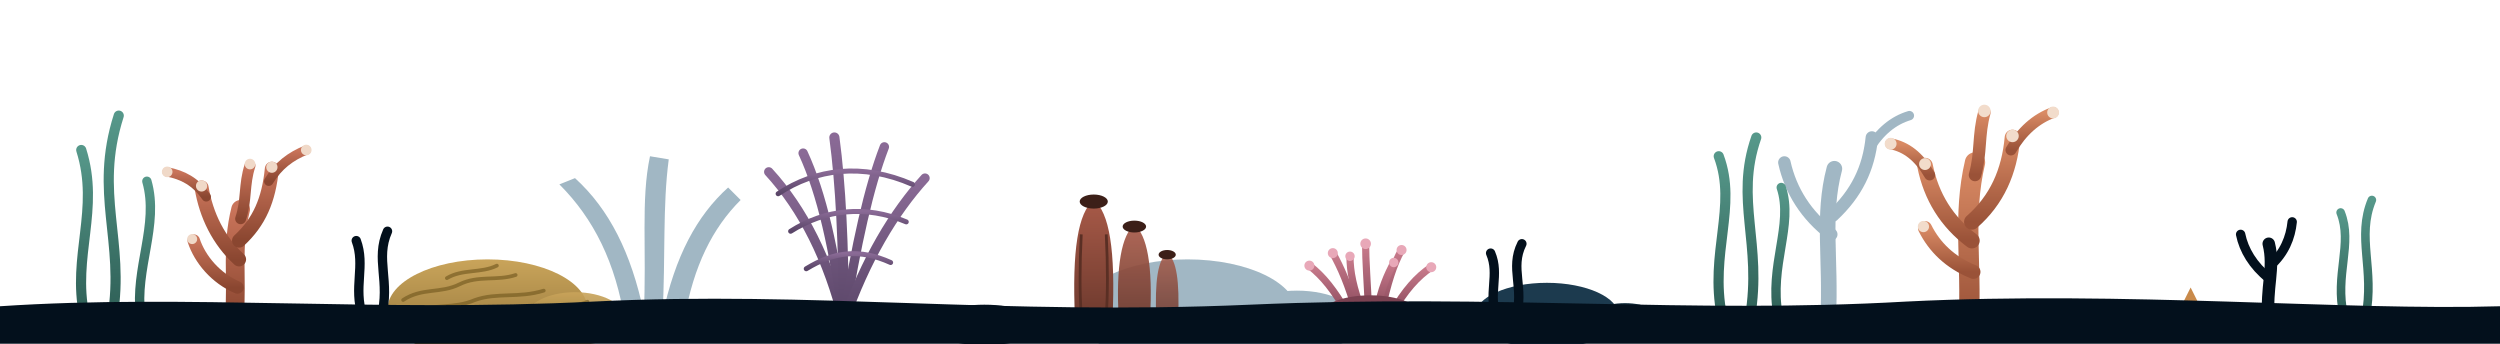
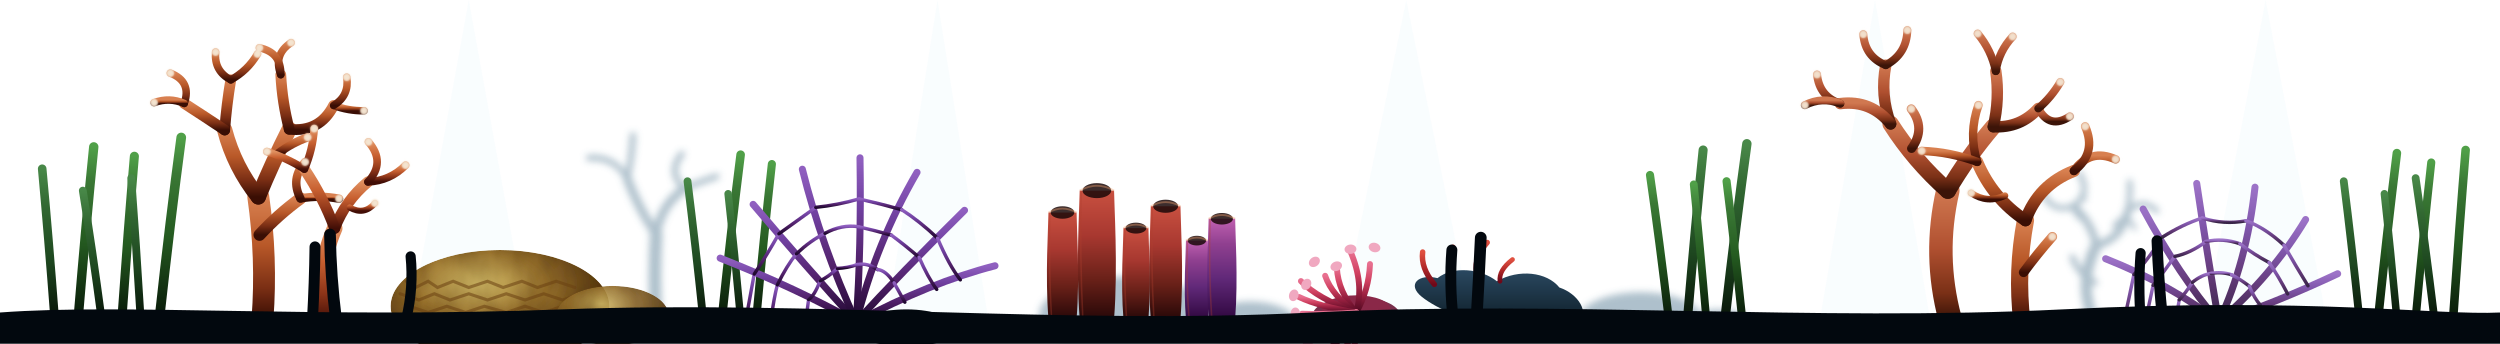
<svg xmlns="http://www.w3.org/2000/svg" viewBox="0 0 1600 220" preserveAspectRatio="none">
  <defs>
-     <linearGradient id="stag" x1="0" y1="1" x2="0" y2="0">
-       <stop offset="0" stop-color="#8a4630" />
-       <stop offset="1" stop-color="#c9745a" />
-     </linearGradient>
-     <linearGradient id="stag2" x1="0" y1="1" x2="0" y2="0">
-       <stop offset="0" stop-color="#9a5238" />
-       <stop offset="1" stop-color="#d98a64" />
-     </linearGradient>
-     <linearGradient id="brain" x1="0" y1="1" x2="0" y2="0">
-       <stop offset="0" stop-color="#8d7038" />
-       <stop offset="1" stop-color="#c9a45a" />
-     </linearGradient>
-     <linearGradient id="fan" x1="0" y1="1" x2="0" y2="0">
-       <stop offset="0" stop-color="#5a4668" />
-       <stop offset="1" stop-color="#8a6a96" />
-     </linearGradient>
-     <linearGradient id="barrel" x1="0" y1="1" x2="0" y2="0">
-       <stop offset="0" stop-color="#6e3a2e" />
-       <stop offset="1" stop-color="#a85a48" />
-     </linearGradient>
-     <linearGradient id="grass" x1="0" y1="1" x2="0" y2="0">
-       <stop offset="0" stop-color="#2e5f56" />
-       <stop offset="1" stop-color="#56988a" />
-     </linearGradient>
-     <linearGradient id="anem" x1="0" y1="1" x2="0" y2="0">
-       <stop offset="0" stop-color="#8a4a5c" />
-       <stop offset="1" stop-color="#c97b8c" />
-     </linearGradient>
+     <linearGradient id="g-stag1" x1="0" y1="1" x2="0" y2="0">
+       <stop offset="0%" stop-color="#3a0e04" />
+       <stop offset="25%" stop-color="#7a2e14" />
+       <stop offset="60%" stop-color="#b85828" />
+       <stop offset="100%" stop-color="#d88050" />
+     </linearGradient>
+     <linearGradient id="g-stag2" x1="0" y1="1" x2="0" y2="0">
+       <stop offset="0%" stop-color="#420e06" />
+       <stop offset="30%" stop-color="#8c3418" />
+       <stop offset="65%" stop-color="#c86030" />
+       <stop offset="100%" stop-color="#e09060" />
+     </linearGradient>
+     <linearGradient id="g-stag3" x1="0" y1="1" x2="0" y2="0">
+       <stop offset="0%" stop-color="#3c1408" />
+       <stop offset="20%" stop-color="#7a3016" />
+       <stop offset="55%" stop-color="#b05030" />
+       <stop offset="100%" stop-color="#d07850" />
+     </linearGradient>
+     <linearGradient id="g-brain" x1="0" y1="1" x2="0" y2="0">
+       <stop offset="0%" stop-color="#5a3510" />
+       <stop offset="30%" stop-color="#946020" />
+       <stop offset="65%" stop-color="#c09040" />
+       <stop offset="100%" stop-color="#d8b060" />
+     </linearGradient>
+     <linearGradient id="g-fan" x1="0" y1="1" x2="0" y2="0">
+       <stop offset="0%" stop-color="#200830" />
+       <stop offset="35%" stop-color="#502068" />
+       <stop offset="70%" stop-color="#7040a0" />
+       <stop offset="100%" stop-color="#9060c0" />
+     </linearGradient>
+     <linearGradient id="g-sponge" x1="0" y1="1" x2="0" y2="0">
+       <stop offset="0%" stop-color="#280808" />
+       <stop offset="30%" stop-color="#682018" />
+       <stop offset="65%" stop-color="#a83830" />
+       <stop offset="100%" stop-color="#c85040" />
+     </linearGradient>
+     <linearGradient id="g-sponge2" x1="0" y1="1" x2="0" y2="0">
+       <stop offset="0%" stop-color="#300840" />
+       <stop offset="40%" stop-color="#602878" />
+       <stop offset="75%" stop-color="#904090" />
+       <stop offset="100%" stop-color="#c060b0" />
+     </linearGradient>
+     <linearGradient id="g-anem" x1="0" y1="1" x2="0" y2="0">
+       <stop offset="0%" stop-color="#500820" />
+       <stop offset="35%" stop-color="#982040" />
+       <stop offset="65%" stop-color="#d04060" />
+       <stop offset="100%" stop-color="#e87090" />
+     </linearGradient>
+     <linearGradient id="g-grass1" x1="0" y1="1" x2="0" y2="0">
+       <stop offset="0%" stop-color="#081408" />
+       <stop offset="40%" stop-color="#1e4820" />
+       <stop offset="75%" stop-color="#326832" />
+       <stop offset="100%" stop-color="#488848" />
+     </linearGradient>
+     <linearGradient id="g-grass2" x1="0" y1="1" x2="0" y2="0">
+       <stop offset="0%" stop-color="#081808" />
+       <stop offset="45%" stop-color="#245a20" />
+       <stop offset="80%" stop-color="#3a7835" />
+       <stop offset="100%" stop-color="#50a048" />
+     </linearGradient>
+     <linearGradient id="g-rock1" x1="0" y1="1" x2="0" y2="0">
+       <stop offset="0%" stop-color="#0a1820" />
+       <stop offset="50%" stop-color="#1a3040" />
+       <stop offset="100%" stop-color="#2a4860" />
+     </linearGradient>
+     <linearGradient id="g-encrust" x1="0" y1="1" x2="0" y2="0">
+       <stop offset="0%" stop-color="#700818" />
+       <stop offset="50%" stop-color="#b02828" />
+       <stop offset="100%" stop-color="#e05040" />
+     </linearGradient>
+     <radialGradient id="g-brain-r" cx="40%" cy="30%" r="60%">
+       <stop offset="0%" stop-color="#e0c870" />
+       <stop offset="50%" stop-color="#a07830" />
+       <stop offset="100%" stop-color="#5a3810" />
+     </radialGradient>
+     <filter id="f-atm">
+       <feGaussianBlur stdDeviation="2.5" />
+     </filter>
+     <filter id="f-soft">
+       <feGaussianBlur stdDeviation="0.8" />
+     </filter>
+     <filter id="f-brain-tex">
+       <feTurbulence type="fractalNoise" baseFrequency="0.055 0.03" numOctaves="3" result="n" />
+       <feColorMatrix type="matrix" values="0 0 0 0 0.2  0 0 0 0 0.12  0 0 0 0 0.02  0 0 0 0.6 0" in="n" result="c" />
+       <feBlend mode="multiply" in="c" in2="SourceGraphic" result="b" />
+       <feComposite operator="in" in="b" in2="SourceGraphic" />
+     </filter>
  </defs>
-   <g fill="#2e607c" opacity="0.45">
-     <path d="M400,206 C394,168 380,140 358,118 L368,114 C390,134 404,162 412,200 Z" />
-     <path d="M412,202 C414,160 410,128 416,100 L428,102 C424,132 426,164 424,202 Z" />
-     <path d="M424,202 C432,164 446,138 466,120 L474,128 C456,146 444,170 438,204 Z" />
-     <ellipse cx="760" cy="200" rx="70" ry="34" />
-     <ellipse cx="830" cy="206" rx="40" ry="20" />
-   </g>
-   <g stroke="#2e607c" opacity="0.45" fill="none" stroke-linecap="round">
-     <path d="M1170,204 C1172,166 1166,138 1174,108" stroke-width="10" />
-     <path d="M1172,150 C1156,138 1146,122 1142,104" stroke-width="8" />
-     <path d="M1173,138 C1188,124 1196,108 1198,88" stroke-width="8" />
-     <path d="M1196,96 C1203,84 1212,77 1222,74" stroke-width="6" />
-   </g>
-   <g stroke="url(#stag)" fill="none" stroke-linecap="round">
-     <path d="M150,204 C152,176 148,158 154,134" stroke-width="12" />
-     <path d="M153,166 C140,154 132,138 129,120" stroke-width="9" />
-     <path d="M153,154 C166,142 172,128 174,108" stroke-width="9" />
-     <path d="M152,184 C138,178 128,166 124,154" stroke-width="8" />
-     <path d="M172,116 C178,106 186,100 196,96" stroke-width="6" />
-     <path d="M132,126 C125,116 117,112 107,110" stroke-width="6" />
-     <path d="M154,140 C158,128 156,118 160,106" stroke-width="7" />
-   </g>
-   <g fill="#f0d9c8">
-     <circle cx="196" cy="96" r="3.4" />
-     <circle cx="107" cy="110" r="3.4" />
-     <circle cx="174" cy="107" r="3.6" />
-     <circle cx="129" cy="119" r="3.6" />
-     <circle cx="160" cy="105" r="3.4" />
-     <circle cx="123" cy="153" r="3.2" />
-   </g>
-   <ellipse cx="312" cy="198" rx="64" ry="32" fill="url(#brain)" />
-   <g stroke="#73591f" stroke-opacity="0.65" stroke-width="2.4" fill="none" stroke-linecap="round">
-     <path d="M258,192 C270,184 282,188 294,182 C306,176 318,180 330,176" />
-     <path d="M264,200 C278,194 290,198 304,192 C318,187 332,191 348,186" />
-     <path d="M276,208 C290,202 306,206 320,200 C334,195 348,199 360,196" />
-     <path d="M286,178 C296,172 308,175 318,170" />
-   </g>
-   <ellipse cx="368" cy="204" rx="32" ry="17" fill="url(#brain)" opacity="0.9" />
-   <path d="M344,200 C354,194 364,198 376,193 M350,208 C362,202 374,206 386,202" stroke="#73591f" stroke-opacity="0.6" stroke-width="2.2" fill="none" stroke-linecap="round" />
-   <g stroke="url(#fan)" fill="none" stroke-linecap="round">
-     <path d="M540,206 C530,166 514,134 492,110" stroke-width="6" />
-     <path d="M540,206 C534,160 526,124 514,98" stroke-width="6" />
-     <path d="M540,206 C540,156 538,118 534,88" stroke-width="6.5" />
-     <path d="M540,206 C548,156 556,120 566,94" stroke-width="6" />
-     <path d="M540,206 C554,166 572,136 592,114" stroke-width="6" />
-     <path d="M498,124 C522,108 552,104 584,118" stroke-width="3.2" />
-     <path d="M506,148 C528,134 554,131 580,142" stroke-width="3.2" />
-     <path d="M516,172 C534,161 550,159 570,168" stroke-width="3.2" />
-   </g>
-   <rect x="534" y="200" width="12" height="10" rx="3" fill="#4a3856" />
+   <g opacity="0.06">
+     <path d="M300 0 L260 220 L340 220 Z" fill="#a0d8f0" />
+     <path d="M600 0 L565 220 L635 220 Z" fill="#a0d8f0" />
+     <path d="M900 0 L855 220 L945 220 Z" fill="#a0d8f0" />
+     <path d="M1200 0 L1162 220 L1238 220 Z" fill="#a0d8f0" />
+     <path d="M1450 0 L1408 220 L1492 220 Z" fill="#a0d8f0" />
+   </g>
+   <g filter="url(#f-atm)" opacity="0.38">
+     <ellipse cx="720" cy="202" rx="55" ry="25" fill="#2a5a78" />
+     <ellipse cx="800" cy="207" rx="30" ry="14" fill="#2a5a78" />
+     <ellipse cx="1050" cy="205" rx="40" ry="18" fill="#2a5a78" />
+     <ellipse cx="1100" cy="208" rx="22" ry="10" fill="#2a5a78" />
+     <g stroke="#2a5a78" fill="none" stroke-linecap="round">
+       <path d="M420.0,205.0 Q418.3,177.5 420.0,150.0" stroke-width="8" />
+       <path d="M420.0,150.0 Q422.8,131.3 438.3,120.5" stroke-width="5.6" />
+       <path d="M438.3,120.5 Q448.3,116.3 458.6,112.9" stroke-width="3.9" />
+       <path d="M438.3,120.5 Q426.5,110.5 436.4,98.5" stroke-width="3.9" />
+       <path d="M420.0,150.0 Q408.6,133.3 401.5,114.4" stroke-width="5.6" />
+       <path d="M401.5,114.4 Q404.4,100.6 405.1,86.5" stroke-width="3.9" />
+       <path d="M401.5,114.4 Q393.4,100.0 376.9,101.1" stroke-width="3.9" />
+     </g>
+     <g stroke="#2a5a78" fill="none" stroke-linecap="round">
+       <path d="M1340.0,205.0 Q1329.6,180.6 1341.7,157.0" stroke-width="7" />
+       <path d="M1341.7,157.0 Q1358.0,152.6 1361.4,136.0" stroke-width="4.9" />
+       <path d="M1361.4,136.0 Q1370.3,126.0 1380.3,135.0" stroke-width="3.4" />
+       <path d="M1361.4,136.0 Q1363.7,126.4 1363.0,116.4" stroke-width="3.4" />
+       <path d="M1353.0,145.0 Q1360.5,134.3 1366.0,146.1" stroke-width="2.7" />
+       <path d="M1341.7,157.0 Q1338.4,142.1 1326.9,132.1" stroke-width="4.9" />
+       <path d="M1326.9,132.1 Q1338.7,123.3 1330.7,111.0" stroke-width="3.4" />
+       <path d="M1326.9,132.1 Q1312.9,136.5 1307.4,123.0" stroke-width="3.4" />
+       <path d="M1331.5,139.8 Q1321.7,130.8 1334.4,127.1" stroke-width="2.7" />
+       <path d="M1340.8,180.8 Q1330.4,175.7 1326.4,164.7" stroke-width="3.9" />
+     </g>
+   </g>
+   <g fill="none" stroke-linecap="round">
+     <path d="M35.0,204 Q31.0,151.2 27.0,108.0" stroke="url(#g-grass1)" stroke-width="5.5" />
+     <path d="M50.0,204 Q55.0,143.5 60.0,94.0" stroke="url(#g-grass2)" stroke-width="6" />
+     <path d="M65.0,204 Q59.0,158.9 53.0,122.0" stroke="url(#g-grass1)" stroke-width="5" />
+     <path d="M78.0,204 Q82.0,146.8 86.0,100.0" stroke="url(#g-grass2)" stroke-width="5.8" />
+     <path d="M90.0,204 Q87.0,154.5 84.0,114.0" stroke="url(#g-grass1)" stroke-width="5" />
+     <path d="M102.0,204 Q109.0,140.2 116.0,88.0" stroke="url(#g-grass2)" stroke-width="6.2" />
+   </g>
+   <g stroke="url(#g-stag1)" fill="none" stroke-linecap="round">
+     <path d="M168.0,204.0 Q170.9,164.9 165.3,126.0" stroke-width="14" />
+     <path d="M165.3,126.0 Q174.4,104.0 185.1,82.7" stroke-width="9.8" />
+     <path d="M185.1,82.7 Q204.6,84.9 213.5,67.5" stroke-width="6.9" />
+     <path d="M213.5,67.5 Q222.9,71.0 233.0,70.9" stroke-width="4.8" />
+     <path d="M213.5,67.5 Q223.7,61.2 221.9,49.4" stroke-width="4.8" />
+     <path d="M185.1,82.7 Q180.6,65.5 179.7,47.8" stroke-width="6.9" />
+     <path d="M179.7,47.8 Q174.8,34.9 186.3,27.3" stroke-width="4.8" />
+     <path d="M179.7,47.8 Q180.0,33.5 166.0,30.6" stroke-width="4.8" />
+     <path d="M178.1,98.1 Q186.7,91.5 196.9,87.9" stroke-width="5.4" />
+     <path d="M165.3,126.0 Q150.0,106.9 143.8,83.2" stroke-width="9.8" />
+     <path d="M143.8,83.2 Q145.0,67.1 147.7,51.1" stroke-width="6.9" />
+     <path d="M147.7,51.1 Q158.5,45.2 164.8,34.5" stroke-width="4.8" />
+     <path d="M147.7,51.1 Q136.9,45.4 138.0,33.3" stroke-width="4.8" />
+     <path d="M143.8,83.2 Q130.9,74.6 117.9,66.2" stroke-width="6.9" />
+     <path d="M117.9,66.2 Q122.8,52.2 109.0,46.8" stroke-width="4.8" />
+     <path d="M117.9,66.2 Q108.4,62.1 98.6,65.7" stroke-width="4.8" />
+     <path d="M166.1,150.3 Q178.1,137.3 192.3,127.0" stroke-width="7.7" />
+     <path d="M192.3,127.0 Q204.7,124.8 217.0,127.2" stroke-width="5.4" />
+     <path d="M192.3,127.0 Q185.7,114.3 195.3,103.7" stroke-width="5.4" />
+   </g>
+   <g stroke="url(#g-stag2)" fill="none" stroke-linecap="round">
+     <path d="M210.0,206.0 Q201.4,175.3 214.2,146.1" stroke-width="10" />
+     <path d="M214.2,146.1 Q220.9,128.5 235.5,116.4" stroke-width="7.0" />
+     <path d="M235.5,116.4 Q249.6,115.8 259.6,105.7" stroke-width="4.9" />
+     <path d="M235.5,116.4 Q247.1,103.8 235.8,90.8" stroke-width="4.9" />
+     <path d="M223.8,132.8 Q233.0,138.1 240.0,130.0" stroke-width="3.9" />
+     <path d="M214.2,146.1 Q206.7,126.0 194.8,108.2" stroke-width="7.0" />
+     <path d="M194.8,108.2 Q200.2,95.8 201.1,82.3" stroke-width="4.9" />
+     <path d="M194.8,108.2 Q183.5,101.1 170.8,97.0" stroke-width="4.9" />
+   </g>
+   <g fill="#f4e4d0" filter="url(#f-soft)">
+     <circle cx="233.0" cy="70.9" r="2.5" />
+     <circle cx="221.9" cy="49.4" r="2.5" />
+     <circle cx="186.3" cy="27.3" r="2.5" />
+     <circle cx="166.0" cy="30.6" r="2.5" />
+     <circle cx="196.9" cy="87.9" r="2.5" />
+     <circle cx="164.8" cy="34.5" r="2.5" />
+     <circle cx="138.0" cy="33.3" r="2.5" />
+     <circle cx="109.0" cy="46.8" r="2.5" />
+     <circle cx="98.6" cy="65.7" r="2.5" />
+     <circle cx="217.0" cy="127.2" r="2.5" />
+     <circle cx="195.3" cy="103.7" r="2.5" />
+     <circle cx="259.6" cy="105.7" r="2.5" />
+     <circle cx="235.8" cy="90.8" r="2.5" />
+     <circle cx="240.0" cy="130.0" r="2.5" />
+     <circle cx="201.1" cy="82.3" r="2.5" />
+     <circle cx="170.8" cy="97.0" r="2.5" />
+   </g>
+   <ellipse cx="320" cy="196" rx="70" ry="36" fill="url(#g-brain-r)" filter="url(#f-brain-tex)" />
+   <g stroke="#6a4012" stroke-opacity="0.55" stroke-width="2" fill="none" stroke-linecap="round">
+     <path d="M260,180 L266,184 L274,180 L280,184 L290,180 L300,184 L312,180 L322,184 L334,180 L344,184 L356,180 L368,184" />
+     <path d="M256,188 L268,192 L278,188 L288,192 L300,188 L312,192 L324,188 L336,192 L348,188 L360,192 L372,188 L382,192" />
+     <path d="M262,196 L274,200 L286,196 L298,200 L310,196 L324,200 L336,196 L348,200 L360,196 L372,200" />
+     <path d="M272,206 L286,210 L300,206 L312,210 L324,206 L336,210 L350,206 L364,210 L376,206" />
+   </g>
+   <ellipse cx="392" cy="202" rx="36" ry="19" fill="url(#g-brain-r)" filter="url(#f-brain-tex)" opacity="0.9" />
+   <g fill="none" stroke-linecap="round">
+     <path d="M450.0,204 Q445.0,155.6 440.0,116.0" stroke="url(#g-grass1)" stroke-width="5" />
+     <path d="M462.0,204 Q468.0,146.25 474.0,99.0" stroke="url(#g-grass2)" stroke-width="5.5" />
+     <path d="M474.0,204 Q470.0,160.0 466.0,124.0" stroke="url(#g-grass1)" stroke-width="4.8" />
+     <path d="M484.0,204 Q489.0,149.55 494.0,105.0" stroke="url(#g-grass2)" stroke-width="5.2" />
+   </g>
+   <g stroke="url(#g-fan)" fill="none" stroke-linecap="round">
+     <path d="M548.0,206.0 Q500.0,207.0 453.5,206.0" stroke-width="4.5" />
+     <path d="M548.0,206.0 Q511.2,185.1 460.9,165.2" stroke-width="4.5" />
+     <path d="M548.0,206.0 Q515.1,169.8 482.0,130.8" stroke-width="4.5" />
+     <path d="M548.0,206.0 Q525.7,157.3 513.5,108.3" stroke-width="4.5" />
+     <path d="M548.0,206.0 Q551.3,158.2 550.4,101.0" stroke-width="4.5" />
+     <path d="M548.0,206.0 Q560.9,155.0 586.9,110.3" stroke-width="4.5" />
+     <path d="M548.0,206.0 Q576.1,175.2 617.3,134.6" stroke-width="4.5" />
+     <path d="M548.0,206.0 Q595.5,180.7 636.8,170.1" stroke-width="4.5" />
+     <path d="M514.9,206.0 Q516.2,202.7 517.5,191.7" stroke-width="2.2" />
+     <path d="M517.5,191.7 Q521.2,189.4 524.9,179.7" stroke-width="2.2" />
+     <path d="M524.9,179.7 Q530.4,177.0 535.9,171.8" stroke-width="2.2" />
+     <path d="M535.9,171.8 Q542.4,171.5 548.8,169.3" stroke-width="2.2" />
+     <path d="M548.8,169.3 Q555.2,168.1 561.6,172.5" stroke-width="2.2" />
+     <path d="M561.6,172.5 Q566.9,172.9 572.2,181.0" stroke-width="2.2" />
+     <path d="M572.2,181.0 Q575.7,187.4 579.1,193.4" stroke-width="2.2" />
+     <path d="M493.2,206.0 Q495.3,190.6 497.5,182.3" stroke-width="2.2" />
+     <path d="M497.5,182.3 Q503.6,169.9 509.7,162.4" stroke-width="2.2" />
+     <path d="M509.7,162.4 Q518.9,153.8 528.0,149.3" stroke-width="2.2" />
+     <path d="M528.0,149.3 Q538.7,143.5 549.4,145.1" stroke-width="2.2" />
+     <path d="M549.4,145.1 Q560.0,147.5 570.5,150.5" stroke-width="2.2" />
+     <path d="M570.5,150.5 Q579.4,157.1 588.2,164.6" stroke-width="2.2" />
+     <path d="M588.2,164.6 Q593.8,177.6 599.5,185.2" stroke-width="2.2" />
+     <path d="M477.1,206.0 Q479.9,190.9 482.7,175.4" stroke-width="2.2" />
+     <path d="M482.7,175.4 Q490.6,163.6 498.5,149.6" stroke-width="2.2" />
+     <path d="M498.5,149.6 Q510.3,141.2 522.1,132.7" stroke-width="2.2" />
+     <path d="M522.1,132.7 Q535.9,131.3 549.8,127.3" stroke-width="2.2" />
+     <path d="M549.8,127.3 Q563.5,130.4 577.1,134.2" stroke-width="2.2" />
+     <path d="M577.1,134.2 Q588.6,141.6 600.0,152.4" stroke-width="2.2" />
+     <path d="M600.0,152.4 Q607.3,169.7 614.6,179.1" stroke-width="2.2" />
+   </g>
+   <rect x="542" y="200" width="10" height="10" rx="3" fill="#3a1850" opacity="0.9" />
  <g>
-     <path d="M688,204 C686,160 690,136 700,128 C710,136 714,160 712,204 Z" fill="url(#barrel)" />
-     <ellipse cx="700" cy="129" rx="9" ry="4.5" fill="#3c1f18" />
-     <path d="M692,150 C691,170 691,188 692,202 M708,150 C709,170 709,188 708,202" stroke="#5a2f24" stroke-width="1.8" fill="none" />
-     <path d="M716,204 C714,170 718,150 726,144 C734,150 738,170 736,204 Z" fill="url(#barrel)" opacity="0.92" />
-     <ellipse cx="726" cy="145" rx="7.5" ry="3.8" fill="#3c1f18" />
-     <path d="M740,204 C739,180 741,166 747,162 C753,166 755,180 754,204 Z" fill="url(#barrel)" opacity="0.85" />
-     <ellipse cx="747" cy="163" rx="5.5" ry="3" fill="#3c1f18" />
-   </g>
-   <g stroke="url(#anem)" fill="none" stroke-width="4.6" stroke-linecap="round">
-     <path d="M862,200 C854,186 847,177 838,170" />
-     <path d="M868,200 C863,182 858,171 853,162" />
-     <path d="M876,200 C875,180 874,167 874,156" />
-     <path d="M884,200 C888,181 892,169 897,160" />
-     <path d="M891,200 C899,186 907,177 916,171" />
-     <path d="M872,200 C866,184 864,174 864,164" />
-     <path d="M881,200 C884,184 888,176 892,168" />
-   </g>
-   <g fill="#e8a8b8">
-     <circle cx="838" cy="170" r="3.2" />
-     <circle cx="853" cy="162" r="3.2" />
-     <circle cx="874" cy="156" r="3.4" />
-     <circle cx="897" cy="160" r="3.2" />
-     <circle cx="916" cy="171" r="3.2" />
-     <circle cx="864" cy="164" r="3" />
-     <circle cx="892" cy="168" r="3" />
-   </g>
-   <ellipse cx="877" cy="202" rx="32" ry="13" fill="#7c4252" />
-   <ellipse cx="990" cy="202" rx="46" ry="21" fill="#1c3a4e" />
-   <ellipse cx="1040" cy="206" rx="24" ry="12" fill="#16303f" />
-   <g stroke="url(#grass)" fill="none" stroke-linecap="round">
-     <path d="M54,202 C46,164 64,134 52,96" stroke-width="6.5" />
-     <path d="M72,203 C80,154 60,124 76,74" stroke-width="6.5" />
-     <path d="M90,202 C86,172 102,144 94,116" stroke-width="6" />
-     <path d="M1102,202 C1094,162 1112,132 1100,100" stroke-width="6.5" />
-     <path d="M1120,203 C1128,156 1110,128 1124,88" stroke-width="6.5" />
-     <path d="M1138,202 C1132,170 1148,144 1140,120" stroke-width="6" />
-     <path d="M1500,202 C1494,176 1506,156 1498,136" stroke-width="5.5" />
-     <path d="M1514,203 C1520,172 1508,152 1518,128" stroke-width="5.5" />
-   </g>
-   <g stroke="url(#stag2)" fill="none" stroke-linecap="round">
-     <path d="M1260,206 C1262,168 1256,138 1264,104" stroke-width="13" />
-     <path d="M1262,154 C1246,142 1236,126 1232,106" stroke-width="10" />
-     <path d="M1262,142 C1278,128 1286,110 1288,88" stroke-width="10" />
-     <path d="M1263,174 C1248,168 1238,158 1232,146" stroke-width="9" />
-     <path d="M1287,96 C1294,84 1303,76 1314,72" stroke-width="7" />
-     <path d="M1235,112 C1228,100 1220,94 1210,92" stroke-width="7" />
-     <path d="M1264,112 C1268,98 1266,86 1270,72" stroke-width="8" />
-   </g>
-   <g fill="#f2dccb">
-     <circle cx="1314" cy="72" r="3.8" />
-     <circle cx="1210" cy="92" r="3.8" />
-     <circle cx="1270" cy="71" r="4" />
-     <circle cx="1232" cy="105" r="3.8" />
-     <circle cx="1288" cy="87" r="4" />
-     <circle cx="1231" cy="145" r="3.6" />
-   </g>
-   <path d="M1396,196 L1402,184 L1408,196 L1421,198 L1411,205 L1414,217 L1402,210 L1390,217 L1393,205 L1383,198 Z" fill="#c98a4a" />
-   <path d="M0,220 L0,196 C120,188 240,200 380,193 C520,186 640,202 800,195 C960,188 1080,201 1220,193 C1360,186 1500,199 1600,196 L1600,220 Z" fill="#03101c" />
-   <g stroke="#03101c" fill="none" stroke-linecap="round">
-     <path d="M232,202 C226,184 234,170 228,154" stroke-width="6" />
-     <path d="M244,203 C250,180 240,166 248,148" stroke-width="6" />
-     <path d="M958,204 C952,188 960,176 954,162" stroke-width="6" />
-     <path d="M970,204 C976,184 966,172 974,156" stroke-width="6" />
-     <path d="M1452,204 C1450,184 1456,172 1452,156" stroke-width="8" />
-     <path d="M1452,178 C1442,170 1436,160 1434,150" stroke-width="6" />
-     <path d="M1453,170 C1462,162 1466,152 1467,142" stroke-width="6" />
-   </g>
-   <ellipse cx="630" cy="208" rx="36" ry="13" fill="#03101c" />
+     <path d="M671.0,204 C668.8,176.8 671.0,144 671.0,136 L689.0,136 C689.0,144 691.2,176.8 689.0,204 Z" fill="url(#g-sponge)" />
+     <ellipse cx="680" cy="136" rx="7.6" ry="4.0" fill="#1a0808" opacity="0.85" />
+     <path d="M671.0,136 Q680.0,131.0 689.0,136" stroke="#f0a070" stroke-width="1.2" stroke-opacity="0.4" fill="none" />
+     <path d="M673.0,204 Q671.0,170.0 672.0,136" stroke="#b04030" stroke-width="1" stroke-opacity="0.35" fill="none" />
+     <path d="M691.0,204 C688.4,171.2 691.0,130 691.0,122 L713.0,122 C713.0,130 715.6,171.2 713.0,204 Z" fill="url(#g-sponge)" />
+     <ellipse cx="702" cy="122" rx="9.2" ry="4.8" fill="#1a0808" opacity="0.85" />
+     <path d="M691.0,122 Q702.0,115.8 713.0,122" stroke="#f0a070" stroke-width="1.2" stroke-opacity="0.4" fill="none" />
+     <path d="M693.0,204 Q691.0,163.0 692.0,122" stroke="#b04030" stroke-width="1" stroke-opacity="0.35" fill="none" />
+     <path d="M719.0,204 C717.1,180.8 719.0,154 719.0,146 L735.0,146 C735.0,154 736.9,180.8 735.0,204 Z" fill="url(#g-sponge)" />
+     <ellipse cx="727" cy="146" rx="6.7" ry="3.5" fill="#1a0808" opacity="0.85" />
+     <path d="M719.0,146 Q727.0,141.5 735.0,146" stroke="#f0a070" stroke-width="1.2" stroke-opacity="0.4" fill="none" />
+     <path d="M721.0,204 Q719.0,175.0 720.0,146" stroke="#b04030" stroke-width="1" stroke-opacity="0.35" fill="none" />
+     <path d="M736.5,204 C734.2,175.2 736.5,140 736.5,132 L755.5,132 C755.5,140 757.8,175.2 755.5,204 Z" fill="url(#g-sponge)" />
+     <ellipse cx="746" cy="132" rx="8.0" ry="4.2" fill="#1a0808" opacity="0.85" />
+     <path d="M736.5,132 Q746.0,126.7 755.5,132" stroke="#f0a070" stroke-width="1.2" stroke-opacity="0.4" fill="none" />
+     <path d="M738.5,204 Q736.5,168.0 737.5,132" stroke="#b04030" stroke-width="1" stroke-opacity="0.35" fill="none" />
+     <path d="M759.0,204 C757.3,184.0 759.0,162 759.0,154 L773.0,154 C773.0,162 774.7,184.0 773.0,204 Z" fill="url(#g-sponge2)" />
+     <ellipse cx="766" cy="154" rx="5.9" ry="3.1" fill="#1a0808" opacity="0.85" />
+     <path d="M759.0,154 Q766.0,150.1 773.0,154" stroke="#f0a070" stroke-width="1.2" stroke-opacity="0.4" fill="none" />
+     <path d="M761.0,204 Q759.0,179.0 760.0,154" stroke="#b04030" stroke-width="1" stroke-opacity="0.35" fill="none" />
+     <path d="M773.5,204 C771.5,178.4 773.5,148 773.5,140 L790.5,140 C790.5,148 792.5,178.4 790.5,204 Z" fill="url(#g-sponge2)" />
+     <ellipse cx="782" cy="140" rx="7.1" ry="3.7" fill="#1a0808" opacity="0.85" />
+     <path d="M773.5,140 Q782.0,135.2 790.5,140" stroke="#f0a070" stroke-width="1.2" stroke-opacity="0.4" fill="none" />
+     <path d="M775.5,204 Q773.5,172.0 774.5,140" stroke="#b04030" stroke-width="1" stroke-opacity="0.35" fill="none" />
+   </g>
+   <ellipse cx="868" cy="202" rx="28" ry="12" fill="#6a1838" opacity="0.9" />
+   <ellipse cx="868" cy="198" rx="22" ry="9" fill="#8a2848" />
+   <g stroke="url(#g-anem)" fill="none" stroke-linecap="round">
+     <path d="M868,200 Q876.1,185.5 876.8,169.0" stroke-width="3.8" />
+     <path d="M868,200 Q873.2,181.6 864.4,161.2" stroke-width="3.8" />
+     <path d="M868,200 Q856.4,186.7 855.6,171.4" stroke-width="3.8" />
+     <path d="M868,200 Q852.5,189.3 848.1,176.5" stroke-width="3.8" />
+     <path d="M868,200 Q842.9,190.9 832.6,179.9" stroke-width="3.8" />
+     <path d="M868,200 Q844.0,196.1 831.4,190.1" stroke-width="3.8" />
+     <path d="M868,200 Q849.3,201.4 833.3,200.8" stroke-width="3.8" />
+     <path d="M868,200 Q849.2,207.6 826.1,213.2" stroke-width="3.8" />
+     <path d="M868,200 Q850.4,209.6 841.8,217.1" stroke-width="3.8" />
+     <path d="M868,200 Q864.6,214.0 846.4,226.0" stroke-width="3.8" />
+     <path d="M868,200 Q865.0,221.5 849.8,240.9" stroke-width="3.8" />
+     <path d="M868,200 Q869.1,223.3 860.5,244.6" stroke-width="3.8" />
+   </g>
+   <g fill="#f0a8c0">
+     <ellipse cx="879.7" cy="158.4" rx="3.8" ry="3" transform="rotate(15 879.7 158.4)" />
+     <ellipse cx="864.3" cy="159.5" rx="3.8" ry="3" transform="rotate(-5 864.3 159.5)" />
+     <ellipse cx="855.2" cy="170.4" rx="3.8" ry="3" transform="rotate(-22 855.2 170.4)" />
+     <ellipse cx="841.2" cy="167.6" rx="3.8" ry="3" transform="rotate(-38 841.2 167.6)" />
+     <ellipse cx="836.0" cy="182.0" rx="3.8" ry="3" transform="rotate(-58 836.0 182.0)" />
+     <ellipse cx="828.0" cy="189.0" rx="3.8" ry="3" transform="rotate(-72 828.0 189.0)" />
+     <ellipse cx="829.0" cy="200.6" rx="3.8" ry="3" transform="rotate(-88 829.0 200.6)" />
+     <ellipse cx="832.4" cy="211.5" rx="3.8" ry="3" transform="rotate(-105 832.4 211.5)" />
+     <ellipse cx="837.0" cy="219.9" rx="3.8" ry="3" transform="rotate(-120 837.0 219.9)" />
+     <ellipse cx="843.3" cy="229.4" rx="3.8" ry="3" transform="rotate(-138 843.3 229.4)" />
+     <ellipse cx="853.2" cy="233.7" rx="3.8" ry="3" transform="rotate(-155 853.2 233.7)" />
+     <ellipse cx="862.5" cy="233.4" rx="3.8" ry="3" transform="rotate(-170 862.5 233.4)" />
+   </g>
+   <path d="M960,212 C940,206 920,198 910,190 C900,182 908,175 920,178 C930,170 948,172 958,180 C972,172 990,174 998,184 C1010,188 1018,200 1010,208 Z" fill="url(#g-rock1)" />
+   <g stroke="url(#g-encrust)" fill="none" stroke-linecap="round">
+     <path d="M918,182 Q909.2,171.7 910.5,161.3" stroke-width="3.5" />
+     <path d="M930,176 Q925.0,167.0 930.0,158.0" stroke-width="3" />
+     <path d="M945,174 Q943.4,164.6 951.8,155.2" stroke-width="3.5" />
+     <path d="M960,180 Q959.0,173.1 968.0,166.1" stroke-width="3" />
+   </g>
+   <g fill="none" stroke-linecap="round">
+     <path d="M1068.0,204 Q1062.0,153.4 1056.0,112.0" stroke="url(#g-grass2)" stroke-width="5.2" />
+     <path d="M1080.0,204 Q1085.0,144.6 1090.0,96.0" stroke="url(#g-grass1)" stroke-width="5.8" />
+     <path d="M1092.0,204 Q1088.0,156.7 1084.0,118.0" stroke="url(#g-grass2)" stroke-width="5" />
+     <path d="M1104.0,204 Q1111.0,142.4 1118.0,92.0" stroke="url(#g-grass1)" stroke-width="6" />
+     <path d="M1115.0,204 Q1110.0,155.6 1105.0,116.0" stroke="url(#g-grass2)" stroke-width="5.2" />
+   </g>
+   <g stroke="url(#g-stag3)" fill="none" stroke-linecap="round">
+     <path d="M1248.0,204.0 Q1237.1,163.2 1246.6,122.0" stroke-width="15" />
+     <path d="M1246.6,122.0 Q1259.3,100.3 1275.7,81.1" stroke-width="10.5" />
+     <path d="M1275.7,81.1 Q1292.9,82.1 1304.5,69.4" stroke-width="7.3" />
+     <path d="M1304.5,69.4 Q1311.8,83.0 1324.7,74.5" stroke-width="5.1" />
+     <path d="M1304.5,69.4 Q1313.0,62.1 1318.6,52.5" stroke-width="5.1" />
+     <path d="M1275.7,81.1 Q1279.9,63.4 1277.3,45.5" stroke-width="7.3" />
+     <path d="M1277.3,45.5 Q1279.3,32.8 1288.1,23.4" stroke-width="5.1" />
+     <path d="M1277.3,45.5 Q1274.5,32.1 1265.7,21.5" stroke-width="5.1" />
+     <path d="M1246.6,122.0 Q1225.3,103.2 1210.0,79.3" stroke-width="10.5" />
+     <path d="M1210.0,79.3 Q1203.2,60.9 1206.9,41.7" stroke-width="7.3" />
+     <path d="M1206.9,41.7 Q1220.3,34.5 1220.7,19.3" stroke-width="5.1" />
+     <path d="M1206.9,41.7 Q1193.6,36.3 1192.5,21.9" stroke-width="5.1" />
+     <path d="M1210.0,79.3 Q1197.5,63.9 1177.8,66.3" stroke-width="7.3" />
+     <path d="M1177.8,66.3 Q1164.4,61.8 1162.9,47.7" stroke-width="5.1" />
+     <path d="M1177.8,66.3 Q1166.2,61.7 1155.1,67.3" stroke-width="5.1" />
+     <path d="M1223.4,95.0 Q1232.7,82.2 1223.2,69.7" stroke-width="5.8" />
+   </g>
+   <g stroke="url(#g-stag1)" fill="none" stroke-linecap="round">
+     <path d="M1294.0,206.0 Q1290.2,173.3 1296.3,141.0" stroke-width="11" />
+     <path d="M1296.3,141.0 Q1304.6,118.2 1327.3,109.4" stroke-width="7.7" />
+     <path d="M1327.3,109.4 Q1337.6,94.7 1354.0,102.0" stroke-width="5.4" />
+     <path d="M1327.3,109.4 Q1342.0,98.0 1334.5,80.9" stroke-width="5.4" />
+     <path d="M1296.3,141.0 Q1275.2,127.0 1265.4,103.6" stroke-width="7.7" />
+     <path d="M1265.4,103.6 Q1259.8,85.4 1266.2,67.3" stroke-width="5.4" />
+     <path d="M1265.4,103.6 Q1248.2,97.2 1229.9,96.6" stroke-width="5.4" />
+     <path d="M1283.2,125.2 Q1271.9,130.5 1261.5,123.5" stroke-width="4.2" />
+     <path d="M1295.1,174.3 Q1303.8,162.5 1313.5,151.5" stroke-width="6.1" />
+   </g>
+   <g fill="#f2e0cc" filter="url(#f-soft)">
+     <circle cx="1324.7" cy="74.5" r="2.5" />
+     <circle cx="1318.6" cy="52.5" r="2.5" />
+     <circle cx="1288.1" cy="23.4" r="2.5" />
+     <circle cx="1265.7" cy="21.5" r="2.5" />
+     <circle cx="1220.7" cy="19.3" r="2.5" />
+     <circle cx="1192.5" cy="21.9" r="2.5" />
+     <circle cx="1162.9" cy="47.7" r="2.5" />
+     <circle cx="1155.1" cy="67.3" r="2.5" />
+     <circle cx="1223.2" cy="69.7" r="2.5" />
+     <circle cx="1354.0" cy="102.0" r="2.5" />
+     <circle cx="1334.5" cy="80.9" r="2.5" />
+     <circle cx="1266.2" cy="67.3" r="2.5" />
+     <circle cx="1229.9" cy="96.6" r="2.5" />
+     <circle cx="1261.5" cy="123.5" r="2.5" />
+     <circle cx="1313.5" cy="151.5" r="2.5" />
+   </g>
+   <g stroke="url(#g-fan)" fill="none" stroke-linecap="round" opacity="0.88">
+     <path d="M1420.0,206.0 Q1374.2,206.7 1339.0,206.0" stroke-width="4.5" />
+     <path d="M1420.0,206.0 Q1388.8,181.9 1347.6,165.6" stroke-width="4.5" />
+     <path d="M1420.0,206.0 Q1394.6,176.3 1371.6,133.8" stroke-width="4.5" />
+     <path d="M1420.0,206.0 Q1412.1,159.2 1405.9,117.4" stroke-width="4.5" />
+     <path d="M1420.0,206.0 Q1437.9,167.9 1443.2,119.8" stroke-width="4.5" />
+     <path d="M1420.0,206.0 Q1454.1,176.3 1475.6,140.5" stroke-width="4.5" />
+     <path d="M1420.0,206.0 Q1456.7,193.7 1496.1,175.2" stroke-width="4.5" />
+     <path d="M1391.7,206.0 Q1393.2,201.6 1394.7,191.9" stroke-width="2.2" />
+     <path d="M1394.7,191.9 Q1398.9,187.4 1403.1,180.7" stroke-width="2.2" />
+     <path d="M1403.1,180.7 Q1409.1,175.8 1415.1,175.0" stroke-width="2.2" />
+     <path d="M1415.1,175.0 Q1421.6,173.8 1428.1,175.8" stroke-width="2.2" />
+     <path d="M1428.1,175.8 Q1433.8,178.7 1439.5,183.1" stroke-width="2.2" />
+     <path d="M1439.5,183.1 Q1443.0,191.3 1446.6,195.2" stroke-width="2.2" />
+     <path d="M1373.0,206.0 Q1375.5,194.7 1378.0,182.6" stroke-width="2.2" />
+     <path d="M1378.0,182.6 Q1385.0,173.8 1391.9,164.1" stroke-width="2.2" />
+     <path d="M1391.9,164.1 Q1401.9,162.0 1411.8,154.6" stroke-width="2.2" />
+     <path d="M1411.8,154.6 Q1422.7,152.2 1433.5,156.0" stroke-width="2.2" />
+     <path d="M1433.5,156.0 Q1442.9,163.1 1452.2,168.0" stroke-width="2.2" />
+     <path d="M1452.2,168.0 Q1458.2,176.7 1464.1,188.1" stroke-width="2.2" />
+     <path d="M1359.2,206.0 Q1362.5,191.3 1365.7,175.7" stroke-width="2.2" />
+     <path d="M1365.7,175.7 Q1374.7,166.5 1383.7,151.9" stroke-width="2.2" />
+     <path d="M1383.7,151.9 Q1396.6,143.7 1409.5,139.5" stroke-width="2.2" />
+     <path d="M1409.5,139.5 Q1423.4,144.0 1437.4,141.3" stroke-width="2.2" />
+     <path d="M1437.4,141.3 Q1449.6,145.7 1461.7,156.9" stroke-width="2.2" />
+     <path d="M1461.7,156.9 Q1469.4,170.4 1477.1,182.9" stroke-width="2.2" />
+   </g>
+   <g fill="none" stroke-linecap="round">
+     <path d="M1510.0,204 Q1505.0,155.6 1500.0,116.0" stroke="url(#g-grass1)" stroke-width="5" />
+     <path d="M1522.0,204 Q1528.0,145.7 1534.0,98.0" stroke="url(#g-grass2)" stroke-width="5.5" />
+     <path d="M1534.0,204 Q1530.0,160.0 1526.0,124.0" stroke="url(#g-grass1)" stroke-width="4.8" />
+     <path d="M1546.0,204 Q1551.0,149.0 1556.0,104.0" stroke="url(#g-grass2)" stroke-width="5.2" />
+     <path d="M1558.0,204 Q1552.0,154.5 1546.0,114.0" stroke="url(#g-grass1)" stroke-width="5" />
+     <path d="M1570.0,204 Q1574.0,144.6 1578.0,96.0" stroke="url(#g-grass2)" stroke-width="5.5" />
+   </g>
+   <path d="M0,220 L0,200 C80,194 200,204 360,198 C520,192 680,208 840,200 C1000,192 1160,206 1320,198 C1480,190 1560,202 1600,200 L1600,220 Z" fill="#02080e" />
+   <g stroke="#02080e" fill="none" stroke-linecap="round">
+     <path d="M200,204 Q201.3,181.0 201.6,158.0" stroke-width="7" />
+     <path d="M215,204 Q211.6,177.0 211.2,150.1" stroke-width="7.5" />
+     <path d="M260,204 Q264.8,184.0 262.8,164.1" stroke-width="6.5" />
+     <path d="M930,204 Q927.5,182.0 929.2,160.0" stroke-width="7" />
+     <path d="M945,204 Q946.5,178.0 947.7,152.1" stroke-width="7.5" />
+     <path d="M1370,204 Q1368.4,183.0 1370.0,162.0" stroke-width="6.5" />
+     <path d="M1384,204 Q1381.4,179.0 1380.5,154.1" stroke-width="7" />
+   </g>
+   <ellipse cx="580" cy="210" rx="32" ry="12" fill="#02080e" />
</svg>
